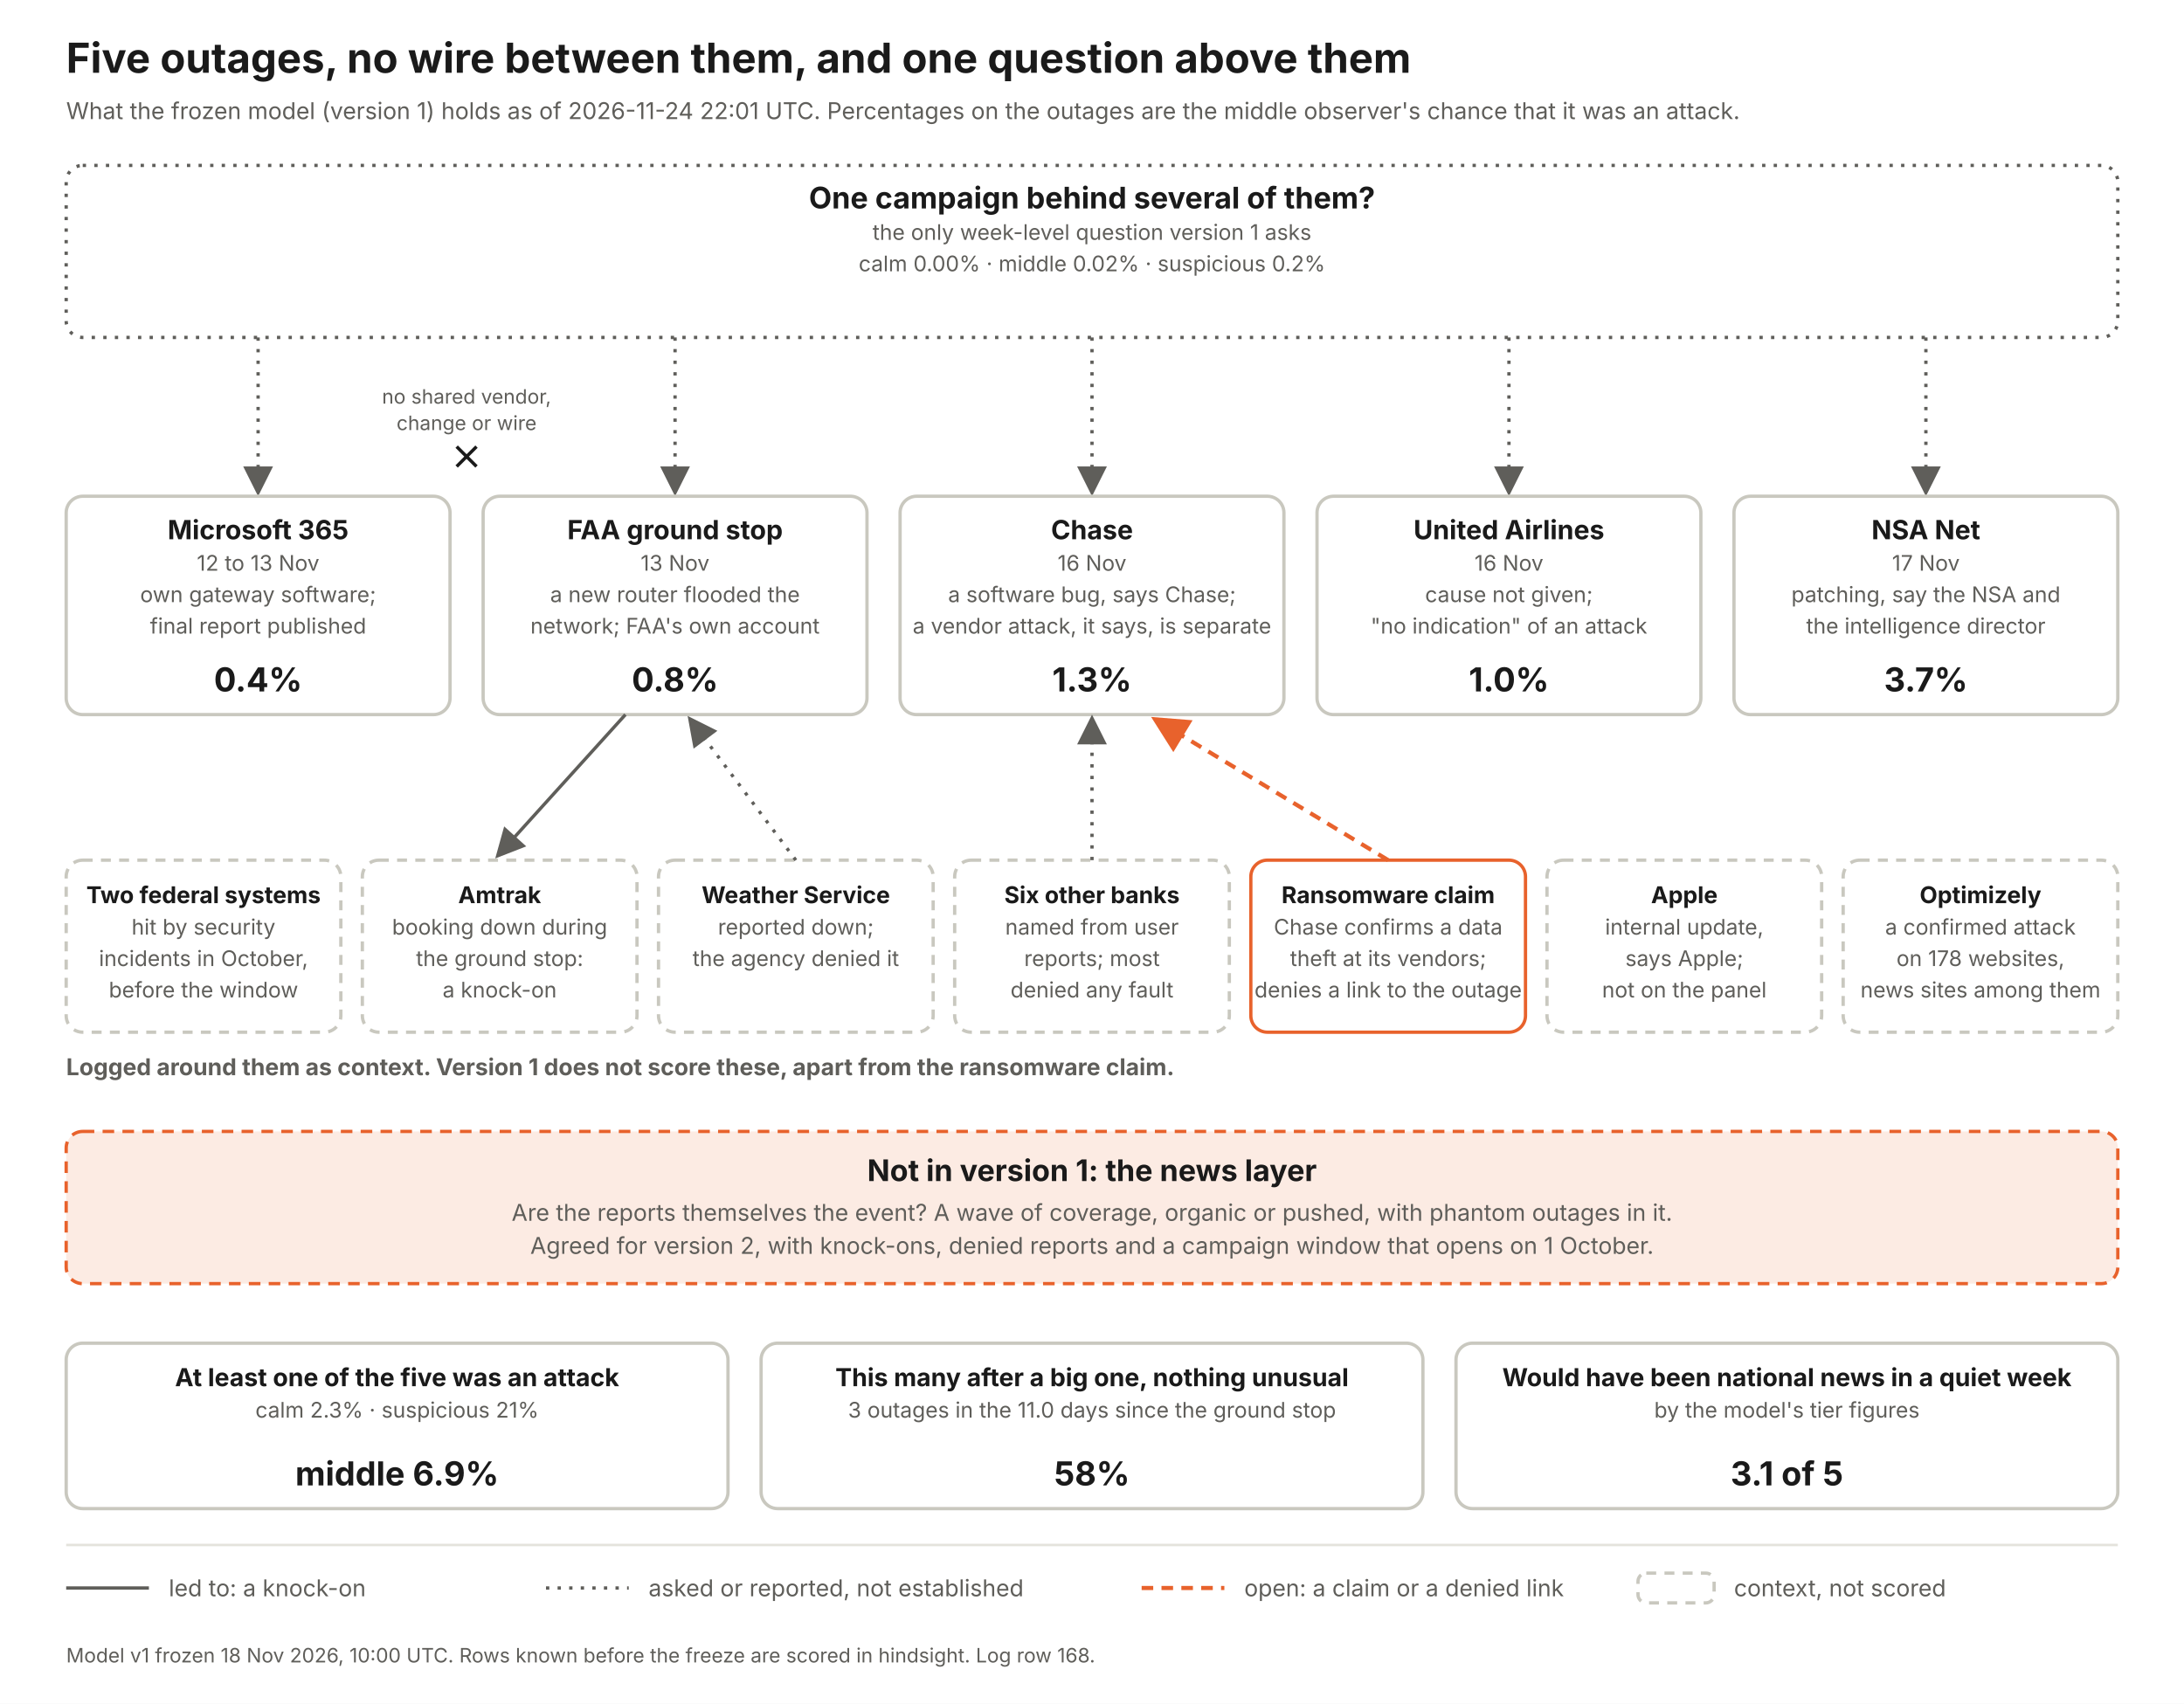
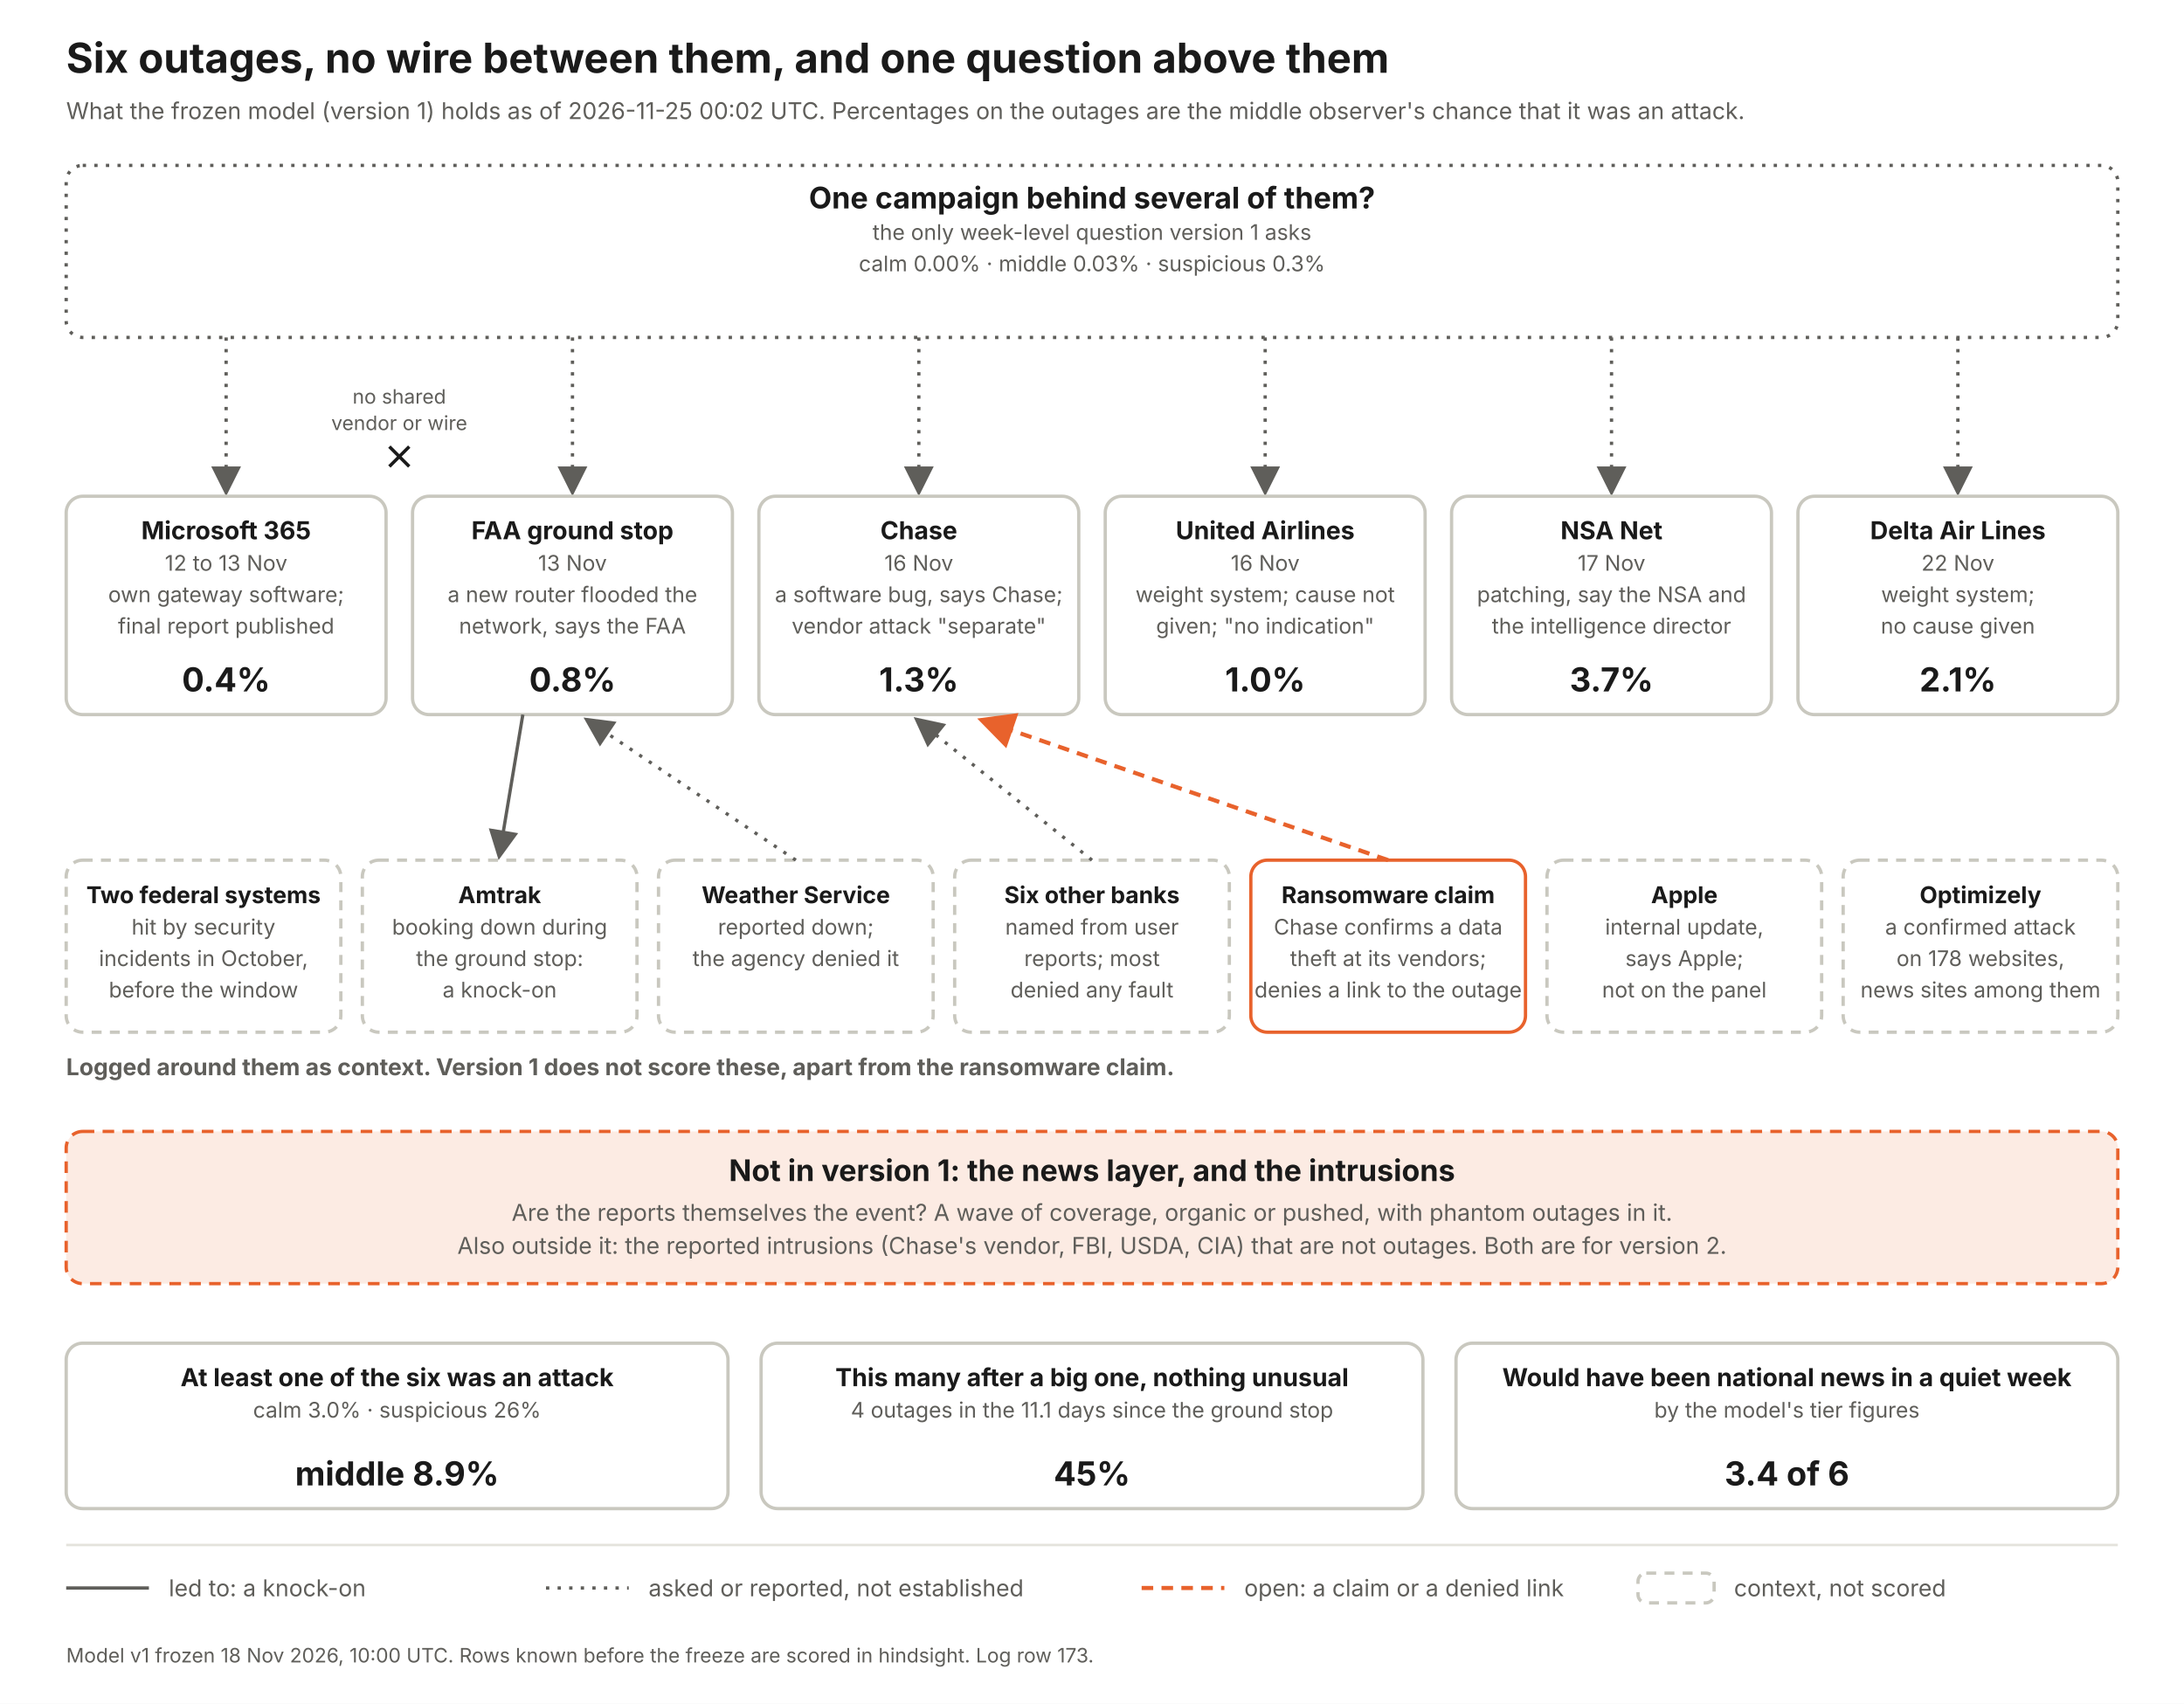
<svg xmlns="http://www.w3.org/2000/svg" width="1320" height="1030" viewBox="0 0 1320 1030" font-family="Inter, Helvetica Neue, Arial, sans-serif">
  <defs>
    <marker id="a" markerWidth="9" markerHeight="9" refX="7" refY="4.5" orient="auto">
      <path d="M0 0 L9 4.5 L0 9 z" fill="#5f5e5a" />
    </marker>
    <marker id="ao" markerWidth="9" markerHeight="9" refX="7" refY="4.5" orient="auto">
      <path d="M0 0 L9 4.5 L0 9 z" fill="#e8622c" />
    </marker>
  </defs>
  <rect width="1320" height="1030" fill="#fff" />
-   <text x="40" y="44" font-size="25" font-weight="700" fill="#1a1a1a" text-anchor="start">Five outages, no wire between them, and one question above them</text>
-   <text x="40" y="72" font-size="14" font-weight="400" fill="#5f5e5a" text-anchor="start">What the frozen model (version 1) holds as of 2026-11-24 22:01 UTC. Percentages on the outages are the middle observer's chance that it was an attack.</text>
+   <text x="40" y="44" font-size="25" font-weight="700" fill="#1a1a1a" text-anchor="start">Six outages, no wire between them, and one question above them</text>
+   <text x="40" y="72" font-size="14" font-weight="400" fill="#5f5e5a" text-anchor="start">What the frozen model (version 1) holds as of 2026-11-25 00:02 UTC. Percentages on the outages are the middle observer's chance that it was an attack.</text>
  <rect x="40" y="100" width="1240" height="104" rx="10" fill="#fff" stroke="#5f5e5a" stroke-width="2" stroke-dasharray="2 5" />
  <text x="660.0" y="126" font-size="18" font-weight="700" fill="#1a1a1a" text-anchor="middle">One campaign behind several of them?</text>
  <text x="660.0" y="145" font-size="13" font-weight="400" fill="#5f5e5a" text-anchor="middle">the only week-level question version 1 asks</text>
-   <text x="660.0" y="164" font-size="13" font-weight="400" fill="#5f5e5a" text-anchor="middle">calm 0.00%   ·   middle 0.02%   ·   suspicious 0.2%</text>
-   <line x1="156" y1="204" x2="156" y2="296" stroke="#5f5e5a" stroke-width="2" stroke-dasharray="2 5" marker-end="url(#a)" />
-   <rect x="40" y="300" width="232" height="132" rx="10" fill="#fff" stroke="#c9c8bf" stroke-width="2" />
-   <text x="156.0" y="326" font-size="16" font-weight="700" fill="#1a1a1a" text-anchor="middle">Microsoft 365</text>
-   <text x="156.0" y="345" font-size="13" font-weight="400" fill="#5f5e5a" text-anchor="middle">12 to 13 Nov</text>
-   <text x="156.0" y="364" font-size="13" font-weight="400" fill="#5f5e5a" text-anchor="middle">own gateway software;</text>
-   <text x="156.0" y="383" font-size="13" font-weight="400" fill="#5f5e5a" text-anchor="middle">final report published</text>
-   <text x="156.0" y="418" font-size="20" font-weight="700" fill="#1a1a1a" text-anchor="middle">0.4%</text>
-   <line x1="408" y1="204" x2="408" y2="296" stroke="#5f5e5a" stroke-width="2" stroke-dasharray="2 5" marker-end="url(#a)" />
-   <rect x="292" y="300" width="232" height="132" rx="10" fill="#fff" stroke="#c9c8bf" stroke-width="2" />
-   <text x="408.0" y="326" font-size="16" font-weight="700" fill="#1a1a1a" text-anchor="middle">FAA ground stop</text>
-   <text x="408.0" y="345" font-size="13" font-weight="400" fill="#5f5e5a" text-anchor="middle">13 Nov</text>
-   <text x="408.0" y="364" font-size="13" font-weight="400" fill="#5f5e5a" text-anchor="middle">a new router flooded the</text>
-   <text x="408.0" y="383" font-size="13" font-weight="400" fill="#5f5e5a" text-anchor="middle">network; FAA's own account</text>
-   <text x="408.0" y="418" font-size="20" font-weight="700" fill="#1a1a1a" text-anchor="middle">0.8%</text>
-   <line x1="660" y1="204" x2="660" y2="296" stroke="#5f5e5a" stroke-width="2" stroke-dasharray="2 5" marker-end="url(#a)" />
-   <rect x="544" y="300" width="232" height="132" rx="10" fill="#fff" stroke="#c9c8bf" stroke-width="2" />
-   <text x="660.0" y="326" font-size="16" font-weight="700" fill="#1a1a1a" text-anchor="middle">Chase</text>
-   <text x="660.0" y="345" font-size="13" font-weight="400" fill="#5f5e5a" text-anchor="middle">16 Nov</text>
-   <text x="660.0" y="364" font-size="13" font-weight="400" fill="#5f5e5a" text-anchor="middle">a software bug, says Chase;</text>
-   <text x="660.0" y="383" font-size="13" font-weight="400" fill="#5f5e5a" text-anchor="middle">a vendor attack, it says, is separate</text>
-   <text x="660.0" y="418" font-size="20" font-weight="700" fill="#1a1a1a" text-anchor="middle">1.3%</text>
-   <line x1="912" y1="204" x2="912" y2="296" stroke="#5f5e5a" stroke-width="2" stroke-dasharray="2 5" marker-end="url(#a)" />
-   <rect x="796" y="300" width="232" height="132" rx="10" fill="#fff" stroke="#c9c8bf" stroke-width="2" />
-   <text x="912.0" y="326" font-size="16" font-weight="700" fill="#1a1a1a" text-anchor="middle">United Airlines</text>
-   <text x="912.0" y="345" font-size="13" font-weight="400" fill="#5f5e5a" text-anchor="middle">16 Nov</text>
-   <text x="912.0" y="364" font-size="13" font-weight="400" fill="#5f5e5a" text-anchor="middle">cause not given;</text>
-   <text x="912.0" y="383" font-size="13" font-weight="400" fill="#5f5e5a" text-anchor="middle">"no indication" of an attack</text>
-   <text x="912.0" y="418" font-size="20" font-weight="700" fill="#1a1a1a" text-anchor="middle">1.0%</text>
-   <line x1="1164" y1="204" x2="1164" y2="296" stroke="#5f5e5a" stroke-width="2" stroke-dasharray="2 5" marker-end="url(#a)" />
-   <rect x="1048" y="300" width="232" height="132" rx="10" fill="#fff" stroke="#c9c8bf" stroke-width="2" />
-   <text x="1164.0" y="326" font-size="16" font-weight="700" fill="#1a1a1a" text-anchor="middle">NSA Net</text>
-   <text x="1164.0" y="345" font-size="13" font-weight="400" fill="#5f5e5a" text-anchor="middle">17 Nov</text>
-   <text x="1164.0" y="364" font-size="13" font-weight="400" fill="#5f5e5a" text-anchor="middle">patching, say the NSA and</text>
-   <text x="1164.0" y="383" font-size="13" font-weight="400" fill="#5f5e5a" text-anchor="middle">the intelligence director</text>
-   <text x="1164.0" y="418" font-size="20" font-weight="700" fill="#1a1a1a" text-anchor="middle">3.7%</text>
-   <text x="282" y="244" font-size="12" font-weight="400" fill="#5f5e5a" text-anchor="middle">no shared vendor,</text>
-   <text x="282" y="260" font-size="12" font-weight="400" fill="#5f5e5a" text-anchor="middle">change or wire</text>
-   <path d="M276 270 l12 12 m0 -12 l-12 12" stroke="#1a1a1a" stroke-width="2" fill="none" />
+   <text x="660.0" y="164" font-size="13" font-weight="400" fill="#5f5e5a" text-anchor="middle">calm 0.00%   ·   middle 0.03%   ·   suspicious 0.3%</text>
+   <line x1="136.667" y1="204" x2="136.667" y2="296" stroke="#5f5e5a" stroke-width="2" stroke-dasharray="2 5" marker-end="url(#a)" />
+   <rect x="40.0" y="300" width="193.333" height="132" rx="10" fill="#fff" stroke="#c9c8bf" stroke-width="2" />
+   <text x="136.667" y="326" font-size="15" font-weight="700" fill="#1a1a1a" text-anchor="middle">Microsoft 365</text>
+   <text x="136.667" y="345" font-size="13" font-weight="400" fill="#5f5e5a" text-anchor="middle">12 to 13 Nov</text>
+   <text x="136.667" y="364" font-size="13" font-weight="400" fill="#5f5e5a" text-anchor="middle">own gateway software;</text>
+   <text x="136.667" y="383" font-size="13" font-weight="400" fill="#5f5e5a" text-anchor="middle">final report published</text>
+   <text x="136.667" y="418" font-size="20" font-weight="700" fill="#1a1a1a" text-anchor="middle">0.4%</text>
+   <line x1="346.0" y1="204" x2="346.0" y2="296" stroke="#5f5e5a" stroke-width="2" stroke-dasharray="2 5" marker-end="url(#a)" />
+   <rect x="249.333" y="300" width="193.333" height="132" rx="10" fill="#fff" stroke="#c9c8bf" stroke-width="2" />
+   <text x="346.0" y="326" font-size="15" font-weight="700" fill="#1a1a1a" text-anchor="middle">FAA ground stop</text>
+   <text x="346.0" y="345" font-size="13" font-weight="400" fill="#5f5e5a" text-anchor="middle">13 Nov</text>
+   <text x="346.0" y="364" font-size="13" font-weight="400" fill="#5f5e5a" text-anchor="middle">a new router flooded the</text>
+   <text x="346.0" y="383" font-size="13" font-weight="400" fill="#5f5e5a" text-anchor="middle">network, says the FAA</text>
+   <text x="346.0" y="418" font-size="20" font-weight="700" fill="#1a1a1a" text-anchor="middle">0.8%</text>
+   <line x1="555.333" y1="204" x2="555.333" y2="296" stroke="#5f5e5a" stroke-width="2" stroke-dasharray="2 5" marker-end="url(#a)" />
+   <rect x="458.667" y="300" width="193.333" height="132" rx="10" fill="#fff" stroke="#c9c8bf" stroke-width="2" />
+   <text x="555.333" y="326" font-size="15" font-weight="700" fill="#1a1a1a" text-anchor="middle">Chase</text>
+   <text x="555.333" y="345" font-size="13" font-weight="400" fill="#5f5e5a" text-anchor="middle">16 Nov</text>
+   <text x="555.333" y="364" font-size="13" font-weight="400" fill="#5f5e5a" text-anchor="middle">a software bug, says Chase;</text>
+   <text x="555.333" y="383" font-size="13" font-weight="400" fill="#5f5e5a" text-anchor="middle">vendor attack "separate"</text>
+   <text x="555.333" y="418" font-size="20" font-weight="700" fill="#1a1a1a" text-anchor="middle">1.3%</text>
+   <line x1="764.667" y1="204" x2="764.667" y2="296" stroke="#5f5e5a" stroke-width="2" stroke-dasharray="2 5" marker-end="url(#a)" />
+   <rect x="668.0" y="300" width="193.333" height="132" rx="10" fill="#fff" stroke="#c9c8bf" stroke-width="2" />
+   <text x="764.667" y="326" font-size="15" font-weight="700" fill="#1a1a1a" text-anchor="middle">United Airlines</text>
+   <text x="764.667" y="345" font-size="13" font-weight="400" fill="#5f5e5a" text-anchor="middle">16 Nov</text>
+   <text x="764.667" y="364" font-size="13" font-weight="400" fill="#5f5e5a" text-anchor="middle">weight system; cause not</text>
+   <text x="764.667" y="383" font-size="13" font-weight="400" fill="#5f5e5a" text-anchor="middle">given; "no indication"</text>
+   <text x="764.667" y="418" font-size="20" font-weight="700" fill="#1a1a1a" text-anchor="middle">1.0%</text>
+   <line x1="974.0" y1="204" x2="974.0" y2="296" stroke="#5f5e5a" stroke-width="2" stroke-dasharray="2 5" marker-end="url(#a)" />
+   <rect x="877.333" y="300" width="193.333" height="132" rx="10" fill="#fff" stroke="#c9c8bf" stroke-width="2" />
+   <text x="974.0" y="326" font-size="15" font-weight="700" fill="#1a1a1a" text-anchor="middle">NSA Net</text>
+   <text x="974.0" y="345" font-size="13" font-weight="400" fill="#5f5e5a" text-anchor="middle">17 Nov</text>
+   <text x="974.0" y="364" font-size="13" font-weight="400" fill="#5f5e5a" text-anchor="middle">patching, say the NSA and</text>
+   <text x="974.0" y="383" font-size="13" font-weight="400" fill="#5f5e5a" text-anchor="middle">the intelligence director</text>
+   <text x="974.0" y="418" font-size="20" font-weight="700" fill="#1a1a1a" text-anchor="middle">3.7%</text>
+   <line x1="1183.333" y1="204" x2="1183.333" y2="296" stroke="#5f5e5a" stroke-width="2" stroke-dasharray="2 5" marker-end="url(#a)" />
+   <rect x="1086.667" y="300" width="193.333" height="132" rx="10" fill="#fff" stroke="#c9c8bf" stroke-width="2" />
+   <text x="1183.333" y="326" font-size="15" font-weight="700" fill="#1a1a1a" text-anchor="middle">Delta Air Lines</text>
+   <text x="1183.333" y="345" font-size="13" font-weight="400" fill="#5f5e5a" text-anchor="middle">22 Nov</text>
+   <text x="1183.333" y="364" font-size="13" font-weight="400" fill="#5f5e5a" text-anchor="middle">weight system;</text>
+   <text x="1183.333" y="383" font-size="13" font-weight="400" fill="#5f5e5a" text-anchor="middle">no cause given</text>
+   <text x="1183.333" y="418" font-size="20" font-weight="700" fill="#1a1a1a" text-anchor="middle">2.1%</text>
+   <text x="241.333" y="244" font-size="12" font-weight="400" fill="#5f5e5a" text-anchor="middle">no shared</text>
+   <text x="241.333" y="260" font-size="12" font-weight="400" fill="#5f5e5a" text-anchor="middle">vendor or wire</text>
+   <path d="M235.333 270 l12 12 m0 -12 l-12 12" stroke="#1a1a1a" stroke-width="2" fill="none" />
  <text x="40" y="650" font-size="14" font-weight="700" fill="#5f5e5a" text-anchor="start">Logged around them as context. Version 1 does not score these, apart from the ransomware claim.</text>
  <rect x="40" y="520" width="166" height="104" rx="10" fill="#fff" stroke="#c9c8bf" stroke-width="2" stroke-dasharray="6 5" />
  <text x="123.0" y="546" font-size="14" font-weight="700" fill="#1a1a1a" text-anchor="middle">Two federal systems</text>
  <text x="123.0" y="565" font-size="13" font-weight="400" fill="#5f5e5a" text-anchor="middle">hit by security</text>
  <text x="123.0" y="584" font-size="13" font-weight="400" fill="#5f5e5a" text-anchor="middle">incidents in October,</text>
  <text x="123.0" y="603" font-size="13" font-weight="400" fill="#5f5e5a" text-anchor="middle">before the window</text>
  <rect x="219" y="520" width="166" height="104" rx="10" fill="#fff" stroke="#c9c8bf" stroke-width="2" stroke-dasharray="6 5" />
  <text x="302.0" y="546" font-size="14" font-weight="700" fill="#1a1a1a" text-anchor="middle">Amtrak</text>
  <text x="302.0" y="565" font-size="13" font-weight="400" fill="#5f5e5a" text-anchor="middle">booking down during</text>
  <text x="302.0" y="584" font-size="13" font-weight="400" fill="#5f5e5a" text-anchor="middle">the ground stop:</text>
  <text x="302.0" y="603" font-size="13" font-weight="400" fill="#5f5e5a" text-anchor="middle">a knock-on</text>
-   <line x1="378" y1="432" x2="302" y2="516" stroke="#5f5e5a" stroke-width="2" marker-end="url(#a)" />
+   <line x1="316.0" y1="432" x2="302" y2="516" stroke="#5f5e5a" stroke-width="2" marker-end="url(#a)" />
  <rect x="398" y="520" width="166" height="104" rx="10" fill="#fff" stroke="#c9c8bf" stroke-width="2" stroke-dasharray="6 5" />
  <text x="481.0" y="546" font-size="14" font-weight="700" fill="#1a1a1a" text-anchor="middle">Weather Service</text>
  <text x="481.0" y="565" font-size="13" font-weight="400" fill="#5f5e5a" text-anchor="middle">reported down;</text>
  <text x="481.0" y="584" font-size="13" font-weight="400" fill="#5f5e5a" text-anchor="middle">the agency denied it</text>
-   <line x1="481" y1="520" x2="418" y2="436" stroke="#5f5e5a" stroke-width="2" stroke-dasharray="2 5" marker-end="url(#a)" />
+   <line x1="481" y1="520" x2="356.0" y2="436" stroke="#5f5e5a" stroke-width="2" stroke-dasharray="2 5" marker-end="url(#a)" />
  <rect x="577" y="520" width="166" height="104" rx="10" fill="#fff" stroke="#c9c8bf" stroke-width="2" stroke-dasharray="6 5" />
  <text x="660.0" y="546" font-size="14" font-weight="700" fill="#1a1a1a" text-anchor="middle">Six other banks</text>
  <text x="660.0" y="565" font-size="13" font-weight="400" fill="#5f5e5a" text-anchor="middle">named from user</text>
  <text x="660.0" y="584" font-size="13" font-weight="400" fill="#5f5e5a" text-anchor="middle">reports; most</text>
  <text x="660.0" y="603" font-size="13" font-weight="400" fill="#5f5e5a" text-anchor="middle">denied any fault</text>
-   <line x1="660" y1="520" x2="660" y2="436" stroke="#5f5e5a" stroke-width="2" stroke-dasharray="2 5" marker-end="url(#a)" />
+   <line x1="660" y1="520" x2="555.333" y2="436" stroke="#5f5e5a" stroke-width="2" stroke-dasharray="2 5" marker-end="url(#a)" />
  <rect x="756" y="520" width="166" height="104" rx="10" fill="#fff" stroke="#e8622c" stroke-width="2" />
  <text x="839.0" y="546" font-size="14" font-weight="700" fill="#1a1a1a" text-anchor="middle">Ransomware claim</text>
  <text x="839.0" y="565" font-size="13" font-weight="400" fill="#5f5e5a" text-anchor="middle">Chase confirms a data</text>
  <text x="839.0" y="584" font-size="13" font-weight="400" fill="#5f5e5a" text-anchor="middle">theft at its vendors;</text>
  <text x="839.0" y="603" font-size="13" font-weight="400" fill="#5f5e5a" text-anchor="middle">denies a link to the outage</text>
-   <line x1="839" y1="520" x2="700" y2="436" stroke="#e8622c" stroke-width="2.5" stroke-dasharray="7 5" marker-end="url(#ao)" />
+   <line x1="839" y1="520" x2="595.333" y2="436" stroke="#e8622c" stroke-width="2.5" stroke-dasharray="7 5" marker-end="url(#ao)" />
  <rect x="935" y="520" width="166" height="104" rx="10" fill="#fff" stroke="#c9c8bf" stroke-width="2" stroke-dasharray="6 5" />
  <text x="1018.0" y="546" font-size="14" font-weight="700" fill="#1a1a1a" text-anchor="middle">Apple</text>
  <text x="1018.0" y="565" font-size="13" font-weight="400" fill="#5f5e5a" text-anchor="middle">internal update,</text>
  <text x="1018.0" y="584" font-size="13" font-weight="400" fill="#5f5e5a" text-anchor="middle">says Apple;</text>
  <text x="1018.0" y="603" font-size="13" font-weight="400" fill="#5f5e5a" text-anchor="middle">not on the panel</text>
  <rect x="1114" y="520" width="166" height="104" rx="10" fill="#fff" stroke="#c9c8bf" stroke-width="2" stroke-dasharray="6 5" />
  <text x="1197.0" y="546" font-size="14" font-weight="700" fill="#1a1a1a" text-anchor="middle">Optimizely</text>
  <text x="1197.0" y="565" font-size="13" font-weight="400" fill="#5f5e5a" text-anchor="middle">a confirmed attack</text>
  <text x="1197.0" y="584" font-size="13" font-weight="400" fill="#5f5e5a" text-anchor="middle">on 178 websites,</text>
  <text x="1197.0" y="603" font-size="13" font-weight="400" fill="#5f5e5a" text-anchor="middle">news sites among them</text>
  <rect x="40" y="684" width="1240" height="92" rx="10" fill="#fcebe3" stroke="#e8622c" stroke-width="2" stroke-dasharray="7 5" />
-   <text x="660" y="714" font-size="18" font-weight="700" fill="#1a1a1a" text-anchor="middle">Not in version 1: the news layer</text>
+   <text x="660" y="714" font-size="18" font-weight="700" fill="#1a1a1a" text-anchor="middle">Not in version 1: the news layer, and the intrusions</text>
  <text x="660" y="738" font-size="14" font-weight="400" fill="#5f5e5a" text-anchor="middle">Are the reports themselves the event? A wave of coverage, organic or pushed, with phantom outages in it.</text>
-   <text x="660" y="758" font-size="14" font-weight="400" fill="#5f5e5a" text-anchor="middle">Agreed for version 2, with knock-ons, denied reports and a campaign window that opens on 1 October.</text>
+   <text x="660" y="758" font-size="14" font-weight="400" fill="#5f5e5a" text-anchor="middle">Also outside it: the reported intrusions (Chase's vendor, FBI, USDA, CIA) that are not outages. Both are for version 2.</text>
  <rect x="40" y="812" width="400" height="100" rx="10" fill="#fff" stroke="#c9c8bf" stroke-width="2" />
-   <text x="240.0" y="838" font-size="15" font-weight="700" fill="#1a1a1a" text-anchor="middle">At least one of the five was an attack</text>
-   <text x="240.0" y="857" font-size="13" font-weight="400" fill="#5f5e5a" text-anchor="middle">calm 2.3%  ·  suspicious 21%</text>
-   <text x="240.0" y="898" font-size="20" font-weight="700" fill="#1a1a1a" text-anchor="middle">middle 6.9%</text>
+   <text x="240.0" y="838" font-size="15" font-weight="700" fill="#1a1a1a" text-anchor="middle">At least one of the six was an attack</text>
+   <text x="240.0" y="857" font-size="13" font-weight="400" fill="#5f5e5a" text-anchor="middle">calm 3.0%  ·  suspicious 26%</text>
+   <text x="240.0" y="898" font-size="20" font-weight="700" fill="#1a1a1a" text-anchor="middle">middle 8.9%</text>
  <rect x="460" y="812" width="400" height="100" rx="10" fill="#fff" stroke="#c9c8bf" stroke-width="2" />
  <text x="660.0" y="838" font-size="15" font-weight="700" fill="#1a1a1a" text-anchor="middle">This many after a big one, nothing unusual</text>
-   <text x="660.0" y="857" font-size="13" font-weight="400" fill="#5f5e5a" text-anchor="middle">3 outages in the 11.0 days since the ground stop</text>
-   <text x="660.0" y="898" font-size="20" font-weight="700" fill="#1a1a1a" text-anchor="middle">58%</text>
+   <text x="660.0" y="857" font-size="13" font-weight="400" fill="#5f5e5a" text-anchor="middle">4 outages in the 11.1 days since the ground stop</text>
+   <text x="660.0" y="898" font-size="20" font-weight="700" fill="#1a1a1a" text-anchor="middle">45%</text>
  <rect x="880" y="812" width="400" height="100" rx="10" fill="#fff" stroke="#c9c8bf" stroke-width="2" />
  <text x="1080.0" y="838" font-size="15" font-weight="700" fill="#1a1a1a" text-anchor="middle">Would have been national news in a quiet week</text>
  <text x="1080.0" y="857" font-size="13" font-weight="400" fill="#5f5e5a" text-anchor="middle">by the model's tier figures</text>
-   <text x="1080.0" y="898" font-size="20" font-weight="700" fill="#1a1a1a" text-anchor="middle">3.1 of 5</text>
+   <text x="1080.0" y="898" font-size="20" font-weight="700" fill="#1a1a1a" text-anchor="middle">3.4 of 6</text>
  <line x1="40" y1="934" x2="1280" y2="934" stroke="#e4e3dc" stroke-width="1.5" />
  <line x1="40" y1="960" x2="90" y2="960" stroke="#5f5e5a" stroke-width="2" />
  <text x="102" y="965" font-size="14" font-weight="400" fill="#5f5e5a" text-anchor="start">led to: a knock-on</text>
  <line x1="330" y1="960" x2="380" y2="960" stroke="#5f5e5a" stroke-width="2" stroke-dasharray="2 5" />
  <text x="392" y="965" font-size="14" font-weight="400" fill="#5f5e5a" text-anchor="start">asked or reported, not established</text>
  <line x1="690" y1="960" x2="740" y2="960" stroke="#e8622c" stroke-width="2.5" stroke-dasharray="7 5" />
  <text x="752" y="965" font-size="14" font-weight="400" fill="#5f5e5a" text-anchor="start">open: a claim or a denied link</text>
  <rect x="990" y="951" width="46" height="18" rx="5" fill="#fff" stroke="#c9c8bf" stroke-width="2" stroke-dasharray="6 5" />
  <text x="1048" y="965" font-size="14" font-weight="400" fill="#5f5e5a" text-anchor="start">context, not scored</text>
-   <text x="40" y="1005" font-size="12" font-weight="400" fill="#5f5e5a" text-anchor="start">Model v1 frozen 18 Nov 2026, 10:00 UTC. Rows known before the freeze are scored in hindsight. Log row 168.</text>
+   <text x="40" y="1005" font-size="12" font-weight="400" fill="#5f5e5a" text-anchor="start">Model v1 frozen 18 Nov 2026, 10:00 UTC. Rows known before the freeze are scored in hindsight. Log row 173.</text>
</svg>
